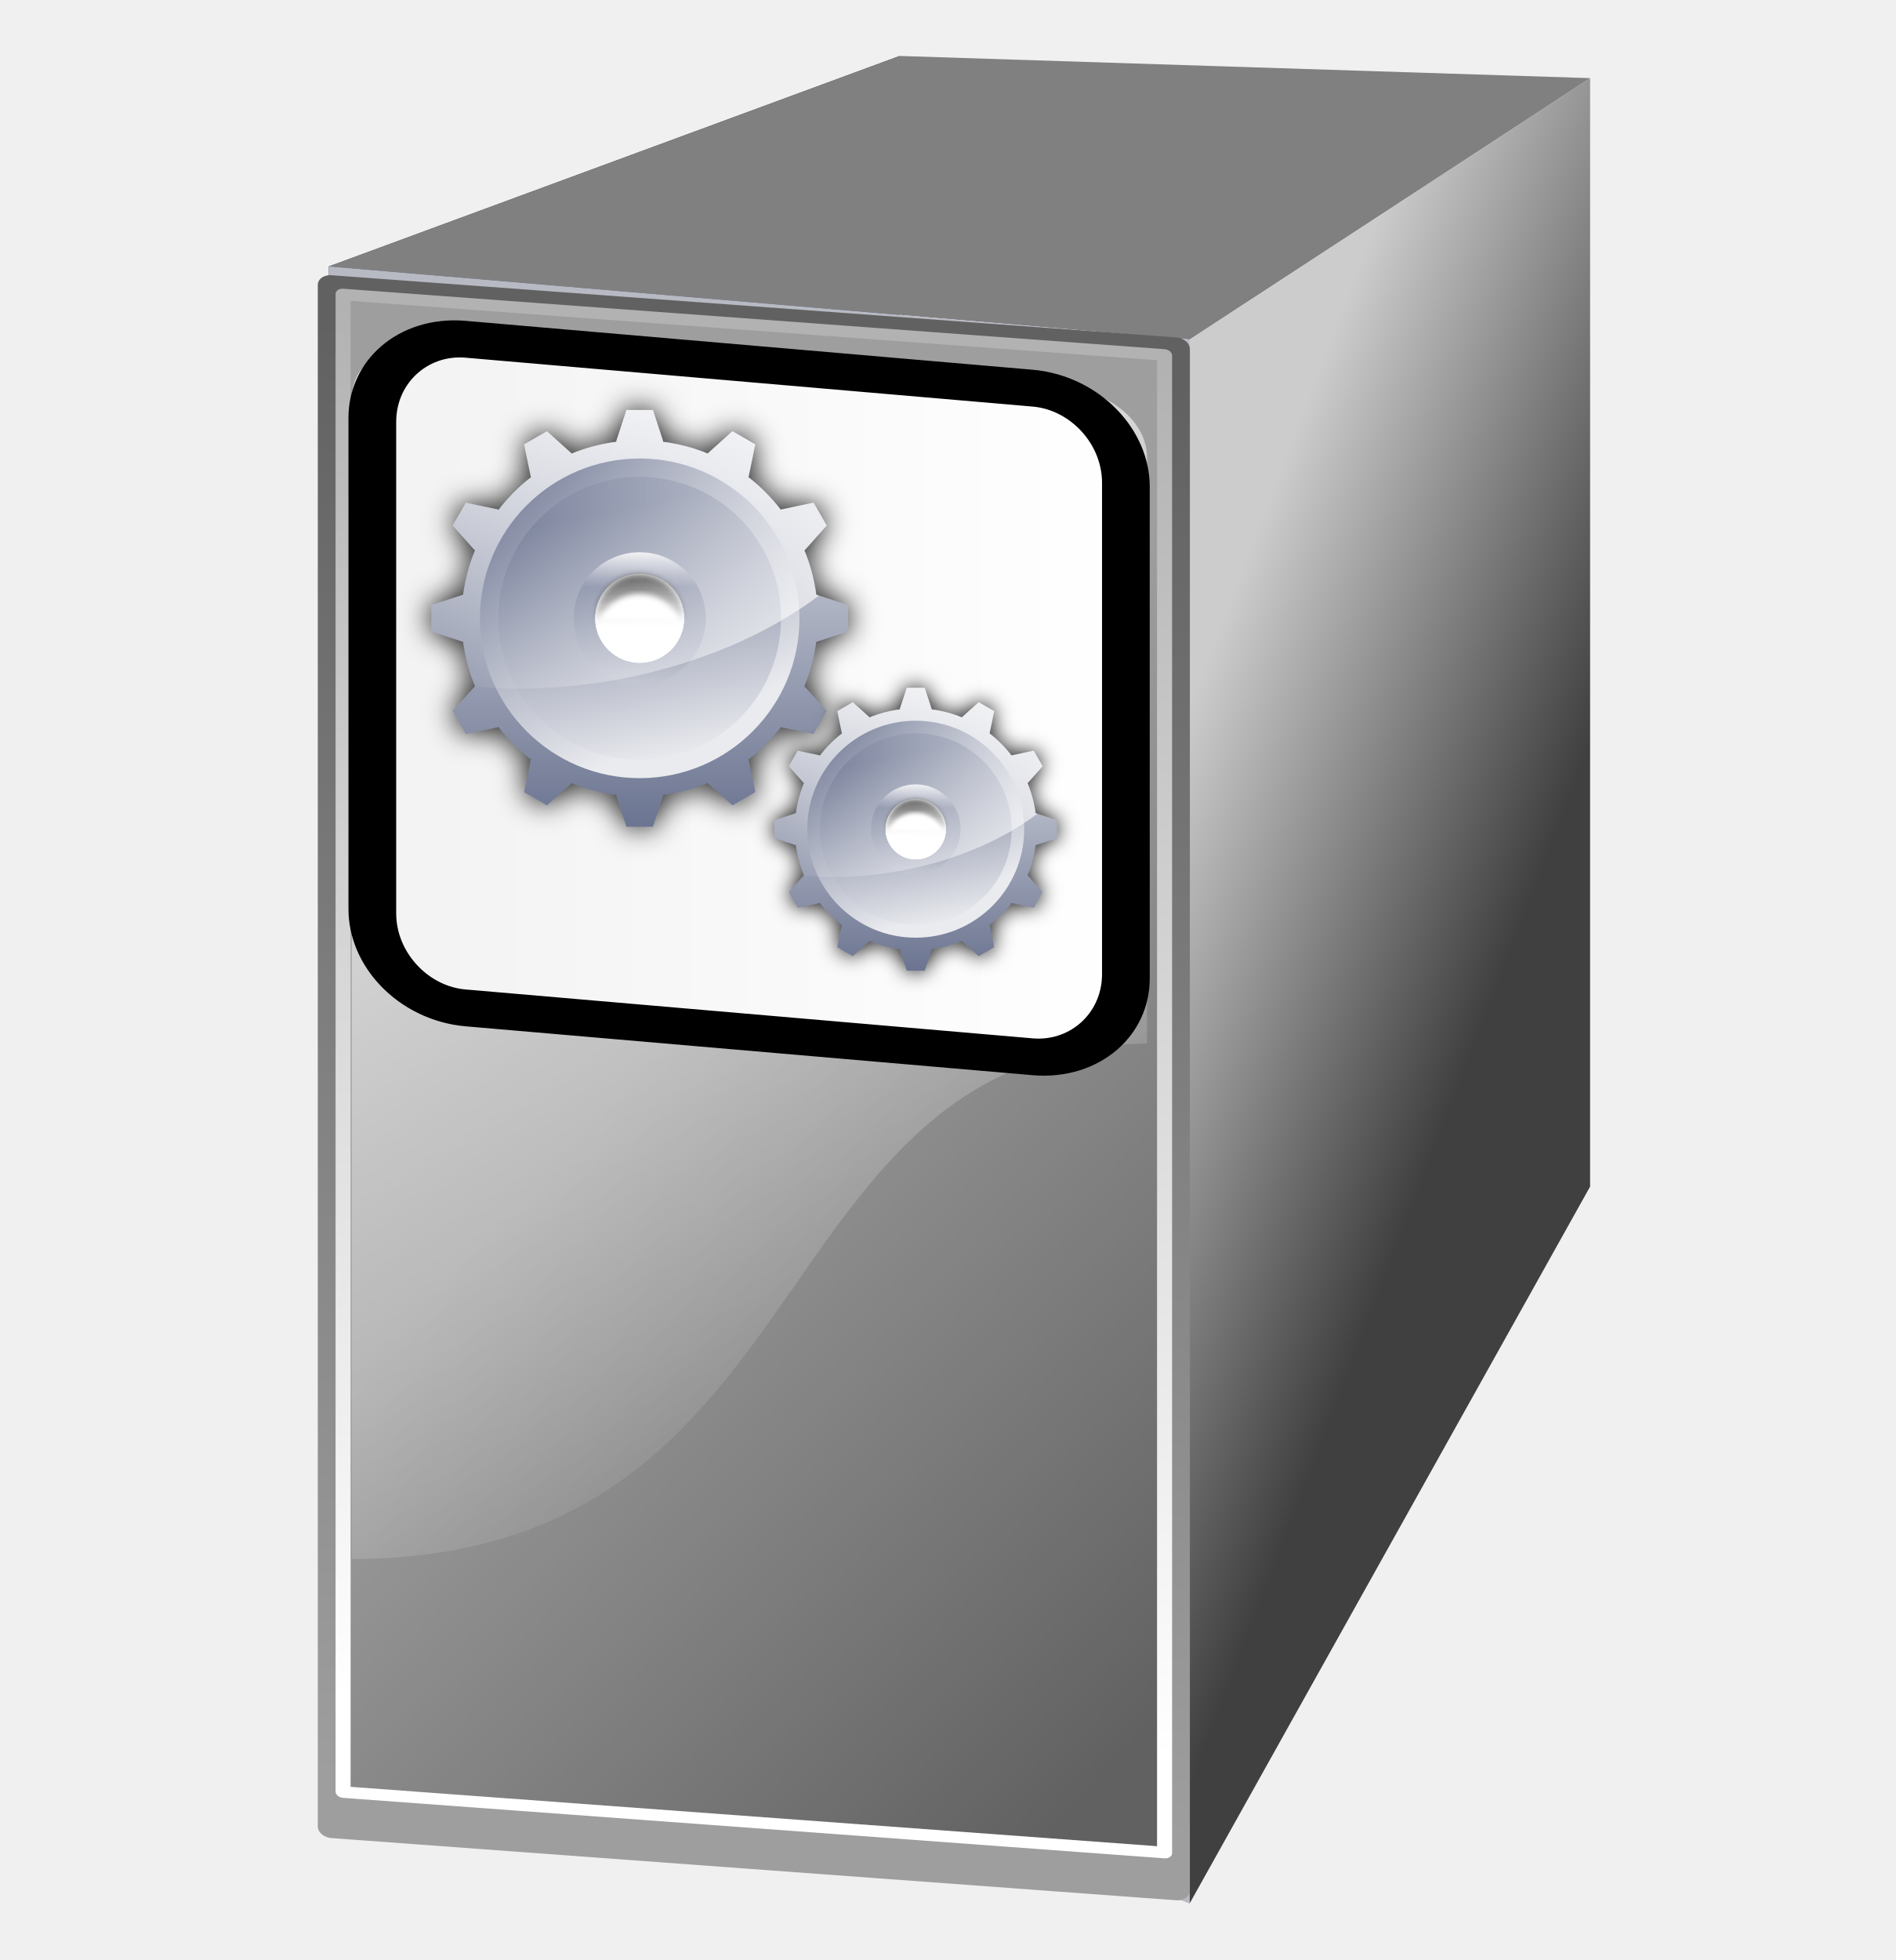
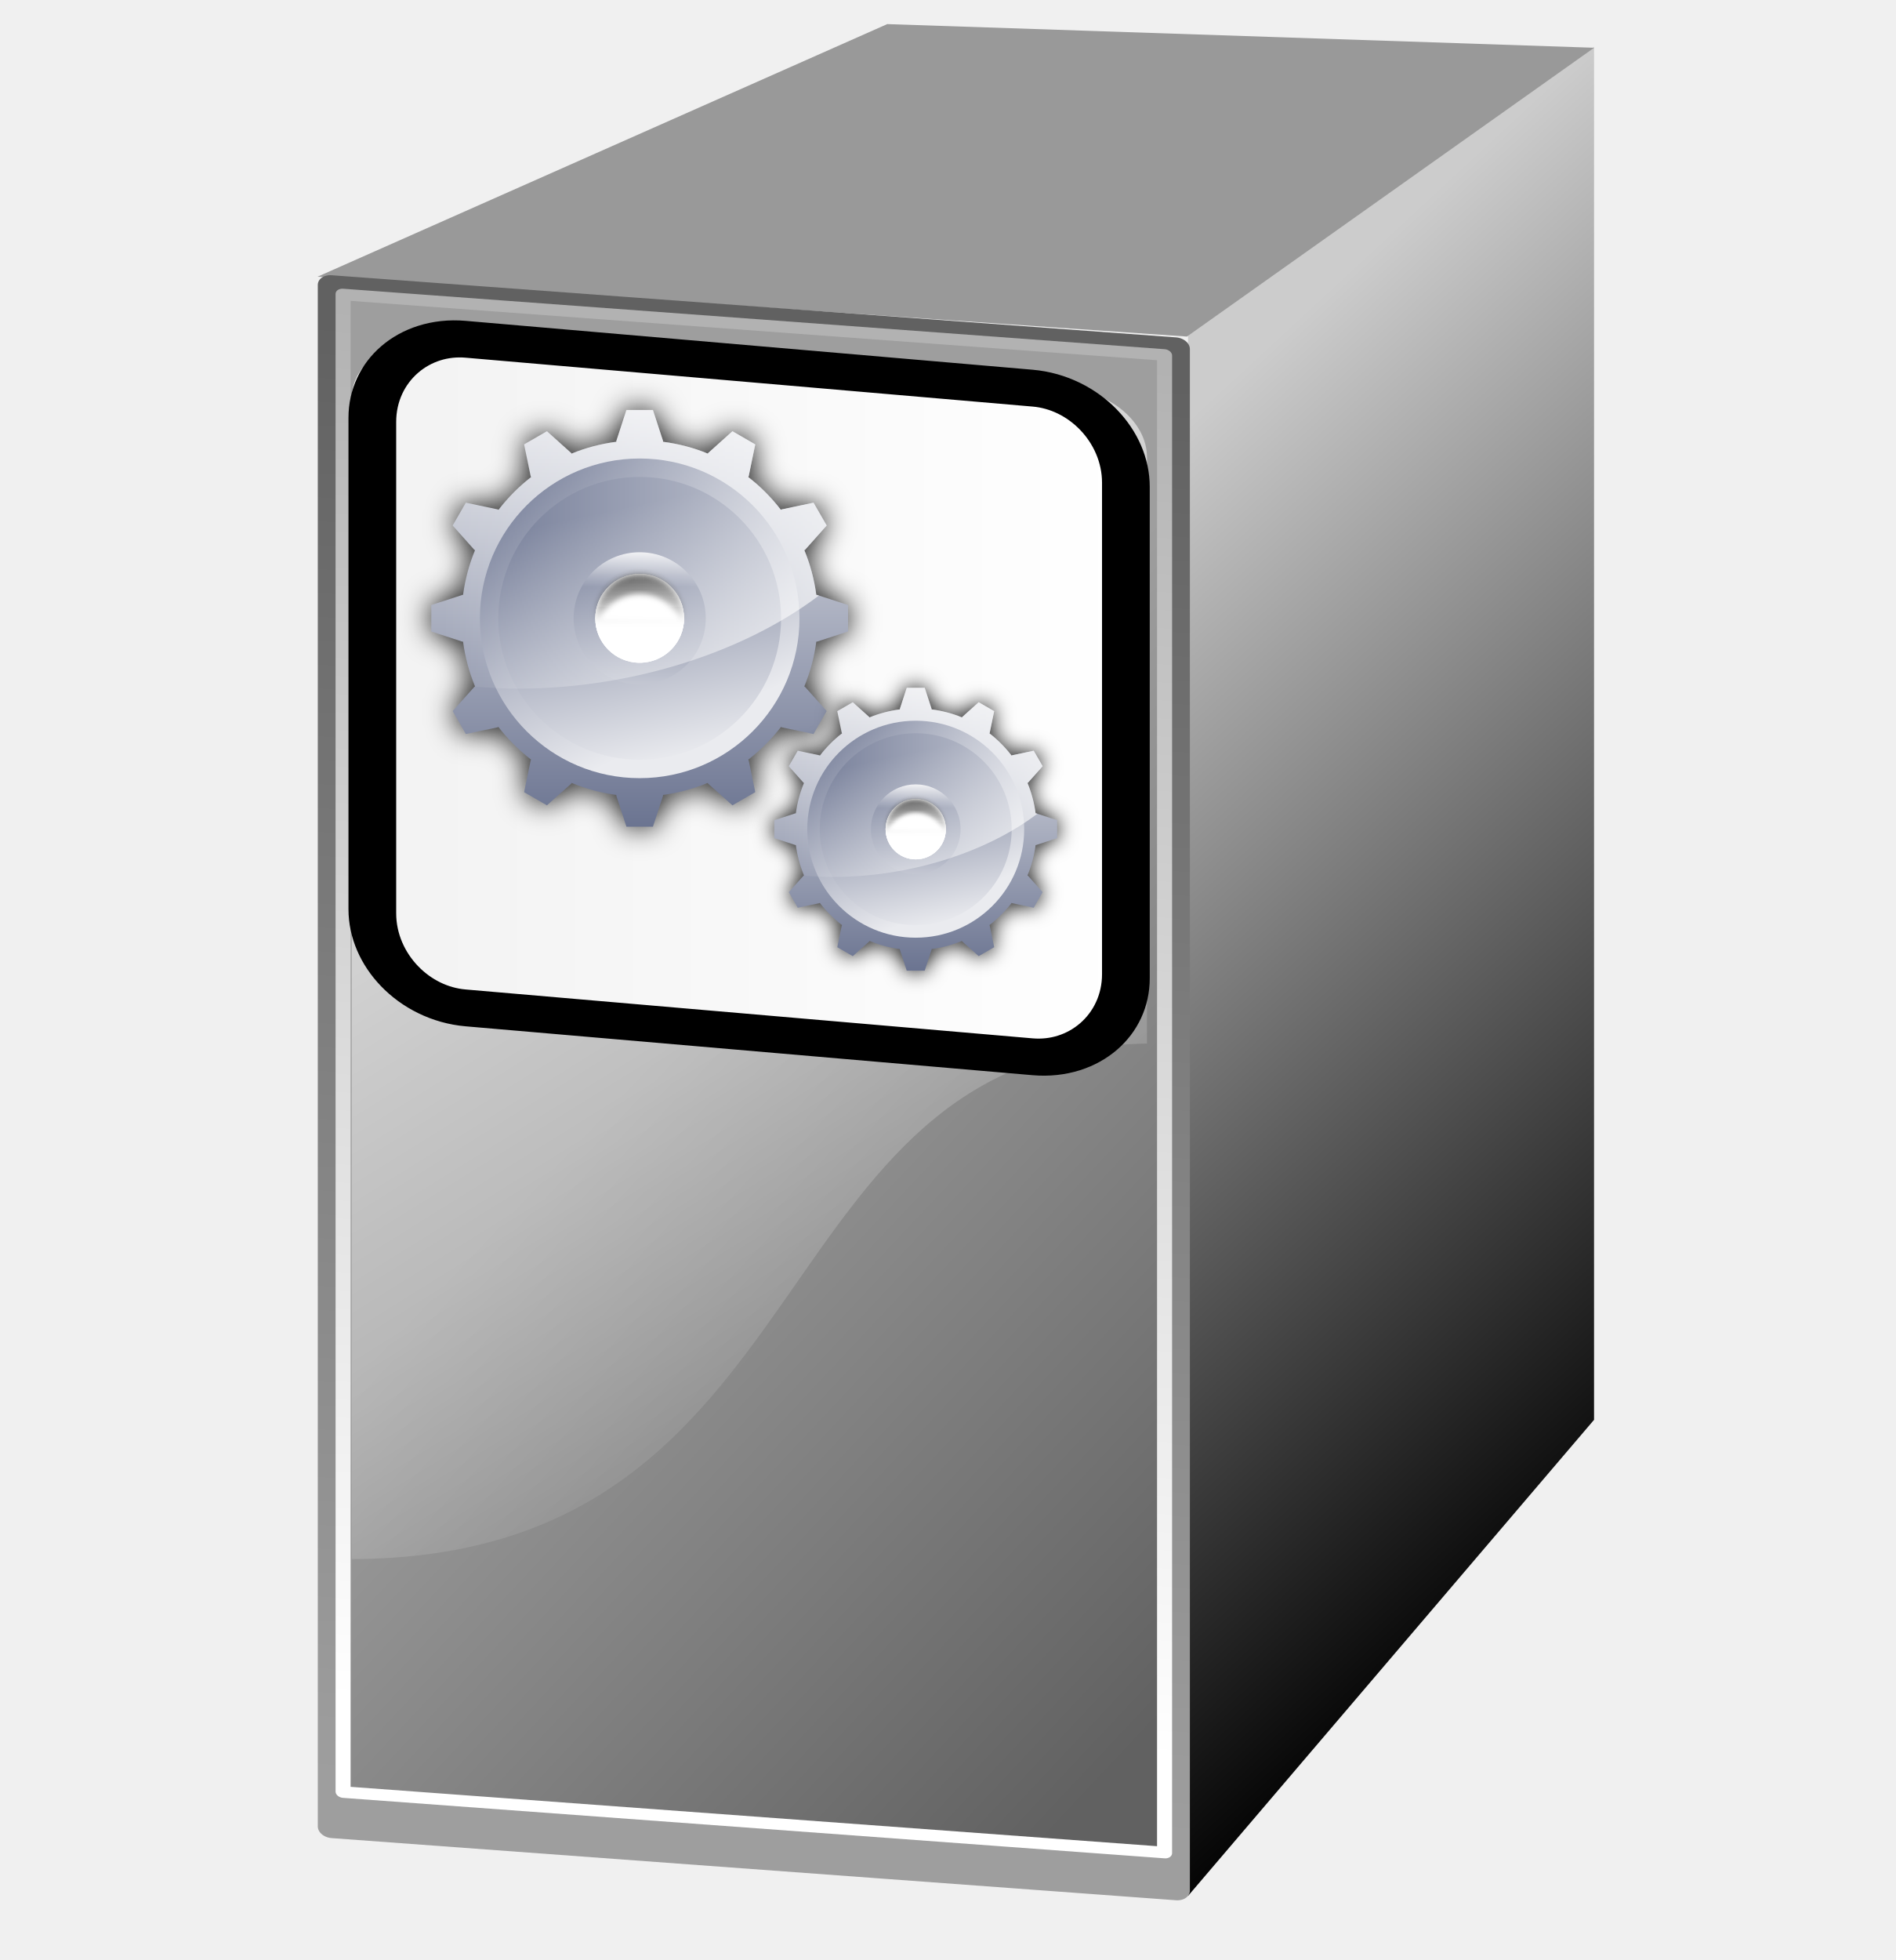
<svg xmlns="http://www.w3.org/2000/svg" xmlns:xlink="http://www.w3.org/1999/xlink" width="119" height="123" viewBox="0.023 -0.342 119 123" overflow="visible" enable-background="new 0.023 -0.342 119 123" xml:space="preserve" id="svg1" version="1.1">
  <defs id="defs168">
-     <linearGradient id="linearGradient4372">
-       <stop style="stop-color:#404040;stop-opacity:1" offset="0" id="stop4374" />
-       <stop style="stop-color:#cccccc;stop-opacity:1" offset="1" id="stop4376" />
-     </linearGradient>
    <linearGradient id="linearGradient2049">
      <stop offset="0.034" style="stop-color:#00ff00;stop-opacity:1;" id="stop2050" />
      <stop offset="1" style="stop-color:#009700;stop-opacity:1;" id="stop2051" />
    </linearGradient>
    <linearGradient id="linearGradient2020">
      <stop offset="0" style="stop-color:#9e9e9e;stop-opacity:1;" id="stop2022" />
      <stop offset="1" style="stop-color:#616161;stop-opacity:1;" id="stop2021" />
    </linearGradient>
    <linearGradient id="linearGradient2017">
      <stop offset="0" style="stop-color:#9e9e9e;stop-opacity:1;" id="stop2019" />
      <stop offset="1" style="stop-color:#616161;stop-opacity:1;" id="stop2018" />
    </linearGradient>
    <linearGradient id="linearGradient2001">
      <stop offset="0.034" style="stop-color:#ffffff;stop-opacity:1;" id="stop2003" />
      <stop offset="1" style="stop-color:#878787;stop-opacity:1;" id="stop2002" />
    </linearGradient>
    <linearGradient id="linearGradient1987">
      <stop offset="0.034" style="stop-color:#ffffff;stop-opacity:1;" id="stop1989" />
      <stop offset="1" style="stop-color:#b2b2b2;stop-opacity:1;" id="stop1988" />
    </linearGradient>
    <linearGradient id="linearGradient1939">
      <stop offset="0" style="stop-color:#ffffff;stop-opacity:1;" id="stop1941" />
      <stop offset="1" style="stop-color:#cfcfcf;stop-opacity:1;" id="stop1940" />
    </linearGradient>
    <linearGradient id="linearGradient1925">
      <stop offset="0" style="stop-color:#ffffff;stop-opacity:1;" id="stop1927" />
      <stop offset="1" style="stop-color:#ffffff;stop-opacity:0;" id="stop1926" />
    </linearGradient>
    <linearGradient id="linearGradient1910">
      <stop offset="0.034" style="stop-color:#ffffff;stop-opacity:1;" id="stop1912" />
      <stop offset="1" style="stop-color:#b2b2b2;stop-opacity:1;" id="stop1911" />
    </linearGradient>
    <linearGradient id="linearGradient1902">
      <stop offset="0" style="stop-color:#9e9e9e;stop-opacity:1;" id="stop1904" />
      <stop offset="1" style="stop-color:#616161;stop-opacity:1;" id="stop1903" />
    </linearGradient>
    <linearGradient id="linearGradient1895">
      <stop offset="0" style="stop-color:#cccccc;stop-opacity:1;" id="stop1897" />
      <stop offset="1" style="stop-color:#616161;stop-opacity:1;" id="stop1896" />
    </linearGradient>
    <linearGradient xlink:href="#linearGradient1902" id="linearGradient1894" gradientTransform="matrix(0.6573817,0,0,1.528169,-53.63161,0.7939598)" x1="167.027" y1="72.893" x2="167.027" y2="7.541" gradientUnits="userSpaceOnUse" />
    <linearGradient xlink:href="#linearGradient1902" id="linearGradient1901" gradientTransform="matrix(0.6573817,0,0,1.528169,-52.12873,4.356708)" x1="131.02" y1="69.246" x2="131.02" y2="6.213" gradientUnits="userSpaceOnUse" />
    <linearGradient xlink:href="#linearGradient1925" id="linearGradient1924" gradientTransform="scale(0.73936,1.352522)" x1="108.457" y1="33.613" x2="134.875" y2="60.464" gradientUnits="userSpaceOnUse" />
    <linearGradient xlink:href="#linearGradient1902" id="linearGradient1928" gradientUnits="userSpaceOnUse" gradientTransform="matrix(0.6837371,0,0,1.587269,-58.22978,3.466209)" x1="151.293" y1="29.794" x2="174.058" y2="65.576" />
    <linearGradient xlink:href="#linearGradient1910" id="linearGradient1929" gradientUnits="userSpaceOnUse" gradientTransform="matrix(0.6675532,0,0,1.562217,-54.00035,4.740301)" x1="147.334" y1="66.202" x2="147.334" y2="5.227" />
    <linearGradient xlink:href="#linearGradient1939" id="linearGradient1977" gradientUnits="userSpaceOnUse" gradientTransform="matrix(1.718143,0,0,0.23394,1.496018,65.51328)" x1="47.611" y1="20.174" x2="56.111" y2="53.457" />
    <linearGradient xlink:href="#linearGradient1902" id="linearGradient1978" gradientUnits="userSpaceOnUse" gradientTransform="matrix(1.587228,0,0,0.212498,1.496018,66.29516)" x1="59.365" y1="40.895" x2="59.437" y2="19.193" />
    <linearGradient xlink:href="#linearGradient1939" id="linearGradient1980" gradientUnits="userSpaceOnUse" gradientTransform="matrix(1.718143,0,0,0.240258,1.496018,63.59053)" x1="47.611" y1="20.174" x2="56.111" y2="53.457" />
    <linearGradient xlink:href="#linearGradient1902" id="linearGradient1981" gradientUnits="userSpaceOnUse" gradientTransform="matrix(1.587228,0,0,0.218238,1.496018,64.39353)" x1="59.365" y1="40.895" x2="59.437" y2="19.193" />
    <linearGradient xlink:href="#linearGradient1925" id="linearGradient2058" gradientTransform="matrix(0.684984,0.06570631,0,1.368438,-50.52969,-1.032389)" x1="106.479" y1="3.351" x2="134.771" y2="65.581" gradientUnits="userSpaceOnUse" />
-     <linearGradient xlink:href="#linearGradient4372" id="linearGradient4378" x1="88.411" y1="50.451" x2="67.905" y2="43.225" gradientUnits="userSpaceOnUse" gradientTransform="matrix(1.091833,-0.00516521,0,1.037986,-0.0898534,-5.483419)" />
    <filter id="filter3525">
      <feGaussianBlur stdDeviation="3.109" id="feGaussianBlur3527" />
    </filter>
    <linearGradient xlink:href="#linearGradient3299" id="linearGradient3056" gradientUnits="userSpaceOnUse" gradientTransform="translate(3.6221094e-4,0)" x1="327.143" y1="571.291" x2="327.143" y2="481.291" />
    <linearGradient id="linearGradient3299">
      <stop style="stop-color:#6a7390;stop-opacity:1" offset="0" id="stop3301" />
      <stop style="stop-color:#eaebef;stop-opacity:1" offset="1" id="stop3303" />
    </linearGradient>
    <linearGradient xlink:href="#linearGradient3299" id="linearGradient3058" gradientUnits="userSpaceOnUse" x1="236.147" y1="509.089" x2="256.25" y2="553.192" />
    <linearGradient xlink:href="#linearGradient3299" id="linearGradient3060" gradientUnits="userSpaceOnUse" x1="251.463" y1="510.37" x2="261.675" y2="558.3" />
    <linearGradient xlink:href="#linearGradient3299" id="linearGradient3062" gradientUnits="userSpaceOnUse" x1="170.42" y1="513.324" x2="170.42" y2="577.069" />
    <linearGradient xlink:href="#linearGradient1925" id="linearGradient3064" gradientUnits="userSpaceOnUse" x1="170.42" y1="501.719" x2="170.42" y2="518.362" />
    <linearGradient xlink:href="#linearGradient3812" id="linearGradient3066" gradientUnits="userSpaceOnUse" x1="377.502" y1="507.221" x2="377.502" y2="534.162" />
    <linearGradient id="linearGradient3812">
      <stop style="stop-color:#2e2e2e;stop-opacity:1" offset="0" id="stop3814" />
      <stop style="stop-color:#000000;stop-opacity:0" offset="1" id="stop3816" />
    </linearGradient>
    <filter id="filter3808">
      <feGaussianBlur stdDeviation="1.887" id="feGaussianBlur3810" />
    </filter>
    <linearGradient xlink:href="#linearGradient1925" id="linearGradient3068" gradientUnits="userSpaceOnUse" x1="454.527" y1="481.291" x2="330.004" y2="481.291" />
    <linearGradient xlink:href="#linearGradient1925" id="linearGradient3078" gradientUnits="userSpaceOnUse" x1="170.42" y1="501.719" x2="170.42" y2="518.362" />
    <linearGradient xlink:href="#linearGradient1925" id="linearGradient3082" gradientUnits="userSpaceOnUse" x1="454.527" y1="481.291" x2="330.004" y2="481.291" />
    <linearGradient xlink:href="#linearGradient3299" id="linearGradient5316" gradientUnits="userSpaceOnUse" gradientTransform="translate(3.6221094e-4,0)" x1="327.143" y1="571.291" x2="327.143" y2="481.291" />
    <linearGradient xlink:href="#linearGradient3299" id="linearGradient5318" gradientUnits="userSpaceOnUse" x1="236.147" y1="509.089" x2="256.25" y2="553.192" />
    <linearGradient xlink:href="#linearGradient3299" id="linearGradient5320" gradientUnits="userSpaceOnUse" x1="251.463" y1="510.37" x2="261.675" y2="558.3" />
    <linearGradient xlink:href="#linearGradient3299" id="linearGradient5322" gradientUnits="userSpaceOnUse" x1="170.42" y1="513.324" x2="170.42" y2="577.069" />
    <linearGradient xlink:href="#linearGradient3812" id="linearGradient5324" gradientUnits="userSpaceOnUse" x1="377.502" y1="507.221" x2="377.502" y2="534.162" />
    <linearGradient xlink:href="#linearGradient5180" id="linearGradient5186" x1="-49.75" y1="30.93" x2="-25.413" y2="30.93" gradientUnits="userSpaceOnUse" gradientTransform="matrix(1.586668,0,0,1.951613,104.7542,-26.51623)" />
    <linearGradient id="linearGradient5180">
      <stop style="stop-color:#f2f2f2;stop-opacity:1" offset="0" id="stop5182" />
      <stop style="stop-color:#ffffff;stop-opacity:1" offset="1" id="stop5184" />
    </linearGradient>
+     <linearGradient xlink:href="#linearGradient4335" id="linearGradient4341" x1="96.967" y1="120.001" x2="78.129" y2="31.376" gradientUnits="userSpaceOnUse" gradientTransform="matrix(0.9949165,-0.7983074,0,1.025204,0.05930548,49.8722)" />
+     <linearGradient id="linearGradient4335">
+       <stop style="stop-color:#000000;stop-opacity:1;" offset="0" id="stop4337" />
+       <stop style="stop-color:#cccccc;stop-opacity:1" offset="1" id="stop4339" />
+     </linearGradient>
  </defs>
  <g id="g4345" transform="matrix(1.237773,0,0,0.9495257,-8.459734,6.538947)">
    <g id="g4456" transform="translate(1.758623,-2.10632)">
      <g id="g4293" transform="matrix(0.8079024,0,0,1.053157,6.834639,-6.88654)">
        <g transform="matrix(1,0.09592386,0,1,0,-4.155788)" id="g4315">
-           <g style="opacity:1;fill:#000000;fill-opacity:1;stroke-width:1.402;stroke-linecap:round;stroke-miterlimit:4;stroke-dasharray:none" id="g4286">
-             <path points="72.522,118.302 97.659,70.906 54.314,65.087 18.483,102.634 " d="M 18.483,102.634 72.522,118.302 97.659,70.906 54.314,65.087 Z" style="fill:#afafde;fill-rule:evenodd;stroke:none;stroke-width:1px;stroke-linecap:butt;stroke-linejoin:round;stroke-opacity:1" id="path4296" />
-             <path points="18.483,102.634 54.314,65.087 54.314,4.116 18.483,20.761 " d="m 18.483,20.761 0,81.873 35.831,-37.547 0,-60.971 z" style="fill:#353564;fill-rule:evenodd;stroke:none;stroke-width:1px;stroke-linecap:butt;stroke-linejoin:round;stroke-opacity:1" id="path4288" />
-             <path points="97.659,1.35 97.659,70.906 54.314,65.087 54.314,4.116 " d="m 54.314,4.116 43.346,-2.766 0,69.556 -43.346,-5.818 z" style="fill:#e9e9ff;fill-rule:evenodd;stroke:none;stroke-width:1px;stroke-linecap:butt;stroke-linejoin:round;stroke-opacity:1" id="path4298" />
-             <path points="72.522,20.164 97.659,1.35 54.314,4.116 18.483,20.761 " d="M 18.483,20.761 72.522,20.164 97.659,1.35 54.314,4.116 Z" style="fill:#808080;fill-rule:evenodd;stroke:none;stroke-width:1px;stroke-linecap:butt;stroke-linejoin:round;stroke-opacity:1" id="path4290" />
-             <path points="72.522,118.302 97.659,70.906 97.659,1.35 72.522,20.164 " d="m 72.522,20.164 0,98.138 25.137,-47.397 0,-69.556 z" style="fill:url(#linearGradient4378);fill-opacity:1;fill-rule:evenodd;stroke:none;stroke-width:1px;stroke-linecap:butt;stroke-linejoin:round;stroke-opacity:1" id="path4294" />
-             <path points="72.522,20.164 72.522,118.302 18.483,102.634 18.483,20.761 " d="m 18.483,20.761 54.04,-0.597 0,98.138 -54.04,-15.668 z" style="opacity:1;fill:#b8bac3;fill-opacity:1" id="path4292" />
-           </g>
+           <path style="opacity:1;fill:url(#linearGradient4341);fill-opacity:1;fill-rule:evenodd;stroke:#070707;stroke-width:1.012;stroke-linejoin:round;stroke-miterlimit:4;stroke-dasharray:none;stroke-dashoffset:0;stroke-opacity:0" d="m 72.42,19.813 25.487,-20.45 0,86.16 -25.487,32.325 z" id="rect4333" />
+           <path style="opacity:1;fill:#999999;fill-opacity:1;fill-rule:evenodd;stroke:#070707;stroke-width:1;stroke-linejoin:round;stroke-miterlimit:4;stroke-dasharray:none;stroke-dashoffset:0;stroke-opacity:0" d="M 53.541,2.19 97.911,-0.581 72.353,19.994 17.779,21.473 Z" id="rect4346" />
        </g>
      </g>
      <rect transform="matrix(0.9954308,0.09548557,0,1,0,0)" style="fill:url(#linearGradient1894);fill-opacity:1;stroke:url(#linearGradient1901);stroke-width:1.405;stroke-linecap:round;stroke-linejoin:round;stroke-miterlimit:4;stroke-dasharray:none;stroke-dashoffset:0;stroke-opacity:1" id="rect1269" width="43.024" height="101.886" x="22.011" y="11.651" ry="0" rx="0" />
      <rect transform="matrix(0.9954308,0.09548557,0,1,0,0)" style="fill:url(#linearGradient1928);fill-opacity:1;stroke:url(#linearGradient1929);stroke-width:0.766;stroke-linecap:round;stroke-linejoin:round;stroke-miterlimit:4;stroke-dashoffset:0;stroke-opacity:1" id="rect1905" width="41.851" height="98.975" x="22.597" y="12.167" ry="0" rx="0" />
      <path style="fill:url(#linearGradient2058);fill-opacity:1;fill-rule:evenodd;stroke:none;stroke-width:0.25pt;stroke-linecap:butt;stroke-linejoin:miter;stroke-opacity:1" d="m 27.106,17.428 c -2.316,-0.222 -4.175,1.458 -4.175,3.775 l 0,76.697 C 47.274,97.832 43.363,64.278 63.261,63.828 l 0,-38.757 c 0,-2.316 -1.859,-4.354 -4.175,-4.576 L 27.106,17.428 Z" id="path2052" />
    </g>
    <rect style="opacity:1;fill:url(#linearGradient5186);fill-opacity:1;stroke:#000000;stroke-width:2.435;stroke-miterlimit:4;stroke-dasharray:none;stroke-opacity:1" id="rect5162" width="38.456" height="44.19" x="25.897" y="11.753" ry="5.855" rx="4.76" transform="matrix(0.9937476,0.1116498,0,1,0,0)" />
    <g id="g3388" transform="matrix(0.2375839,0,0,0.3097073,-49.09885,-129.3429)">
      <g id="g3313">
        <path style="fill:#000000;fill-opacity:1;stroke:none;filter:url(#filter3525)" d="m 369.219,481.719 -2.156,6.594 0,0.188 c -3.345,0.438 -6.549,1.281 -9.562,2.531 l -0.062,-0.125 -5.188,-4.656 -4.875,2.812 1.406,6.812 0.094,0.156 c -2.622,2.017 -4.951,4.379 -6.969,7 l -0.156,-0.094 -6.812,-1.438 -2.812,4.875 4.625,5.188 0.156,0.062 c -1.249,3.01 -2.123,6.222 -2.562,9.562 l -0.156,0 -6.625,2.156 0,5.656 6.625,2.156 0.156,0 c 0.438,3.347 1.312,6.548 2.562,9.562 l -0.156,0.094 -4.625,5.156 2.812,4.906 6.812,-1.438 0.125,-0.094 c 2.021,2.627 4.373,4.979 7,7 l -0.094,0.156 -1.406,6.781 4.875,2.812 5.188,-4.625 0.094,-0.156 c 3.007,1.245 6.195,2.125 9.531,2.562 l 0,0.188 2.156,6.594 5.656,0 2.156,-6.594 0,-0.188 c 3.336,-0.437 6.525,-1.318 9.531,-2.562 l 0.094,0.156 5.188,4.625 4.875,-2.812 -1.406,-6.781 -0.094,-0.156 c 2.627,-2.021 4.979,-4.373 7,-7 l 0.125,0.094 6.812,1.438 2.812,-4.906 -4.625,-5.156 -0.156,-0.094 c 1.251,-3.015 2.124,-6.216 2.562,-9.562 l 0.156,0 6.625,-2.156 0,-5.656 -6.625,-2.156 -0.156,0 c -0.439,-3.34 -1.314,-6.553 -2.562,-9.562 l 0.156,-0.062 4.625,-5.188 -2.812,-4.875 -6.812,1.438 -0.156,0.094 c -2.018,-2.621 -4.347,-4.983 -6.969,-7 l 0.094,-0.156 1.406,-6.812 -4.875,-2.812 -5.188,4.656 -0.062,0.125 c -3.014,-1.25 -6.217,-2.093 -9.562,-2.531 l 0,-0.188 -2.156,-6.594 -5.656,0 z m 2.844,10.719 c 18.63,10e-6 33.75,15.12 33.75,33.75 1e-5,18.63 -15.12,33.75 -33.75,33.75 -18.63,-2e-5 -33.75,-15.12 -33.75,-33.75 0,-18.63 15.12,-33.75 33.75,-33.75 z" id="path3495" />
        <path id="path2479" d="m 369.219,481.719 -2.156,6.594 0,0.188 c -3.345,0.438 -6.549,1.281 -9.562,2.531 l -0.062,-0.125 -5.188,-4.656 -4.875,2.812 1.406,6.812 0.094,0.156 c -2.622,2.017 -4.951,4.379 -6.969,7 l -0.156,-0.094 -6.812,-1.438 -2.812,4.875 4.625,5.188 0.156,0.062 c -1.249,3.01 -2.123,6.222 -2.562,9.562 l -0.156,0 -6.625,2.156 0,5.656 6.625,2.156 0.156,0 c 0.438,3.347 1.312,6.548 2.562,9.562 l -0.156,0.094 -4.625,5.156 2.812,4.906 6.812,-1.438 0.125,-0.094 c 2.021,2.627 4.373,4.979 7,7 l -0.094,0.156 -1.406,6.781 4.875,2.812 5.188,-4.625 0.094,-0.156 c 3.007,1.245 6.195,2.125 9.531,2.562 l 0,0.188 2.156,6.594 5.656,0 2.156,-6.594 0,-0.188 c 3.336,-0.437 6.525,-1.318 9.531,-2.562 l 0.094,0.156 5.188,4.625 4.875,-2.812 -1.406,-6.781 -0.094,-0.156 c 2.627,-2.021 4.979,-4.373 7,-7 l 0.125,0.094 6.812,1.438 2.812,-4.906 -4.625,-5.156 -0.156,-0.094 c 1.251,-3.015 2.124,-6.216 2.562,-9.562 l 0.156,0 6.625,-2.156 0,-5.656 -6.625,-2.156 -0.156,0 c -0.439,-3.34 -1.314,-6.553 -2.562,-9.562 l 0.156,-0.062 4.625,-5.188 -2.812,-4.875 -6.812,1.438 -0.156,0.094 c -2.018,-2.621 -4.347,-4.983 -6.969,-7 l 0.094,-0.156 1.406,-6.812 -4.875,-2.812 -5.188,4.656 -0.062,0.125 c -3.014,-1.25 -6.217,-2.093 -9.562,-2.531 l 0,-0.188 -2.156,-6.594 -5.656,0 z m 2.844,10.719 c 18.63,10e-6 33.75,15.12 33.75,33.75 1e-5,18.63 -15.12,33.75 -33.75,33.75 -18.63,-2e-5 -33.75,-15.12 -33.75,-33.75 0,-18.63 15.12,-33.75 33.75,-33.75 z" style="fill:url(#linearGradient5316);fill-opacity:1;stroke:none" />
        <circle r="26.964" cy="531.112" cx="256.25" style="fill:url(#linearGradient5318);fill-opacity:1;stroke:none" id="path3331" transform="matrix(1.264901,0,0,1.264901,47.91644,-145.6231)" />
        <circle r="26.964" cy="531.112" cx="256.25" transform="matrix(1.119205,0,0,1.119205,85.25088,-68.24248)" id="path3267" style="fill:url(#linearGradient5320);fill-opacity:1;stroke:none" />
        <g id="g3627">
          <circle r="26.964" cy="531.112" cx="256.25" style="fill:url(#linearGradient5322);fill-opacity:1;stroke:none" id="path3281" transform="matrix(0.5231788,0,0,0.5231788,237.9827,248.3145)" />
          <circle r="26.964" cy="531.112" cx="256.25" transform="matrix(0.5231788,0,0,0.5231788,237.9827,248.3145)" id="path3557" style="fill:url(#linearGradient3064);fill-opacity:1;stroke:none" />
        </g>
        <circle r="26.964" cy="531.112" cx="256.25" style="fill:#ffffff;fill-opacity:1;stroke:none" id="path3279" transform="matrix(0.3512979,0,0,0.3512979,282.0272,339.6025)" />
        <circle r="26.964" cy="531.112" cx="256.25" transform="matrix(0.3512979,0,0,0.3512979,282.0272,339.6025)" id="path3631" style="fill:#ffffff;fill-opacity:1;stroke:none" />
        <circle r="26.964" cy="531.112" cx="256.25" style="fill:#ffffff;fill-opacity:1;stroke:none" id="path3652" transform="matrix(0.3512979,0,0,0.3512979,282.0272,339.6025)" />
        <g id="g3827" transform="translate(87.5,0)">
          <path id="path3802" d="m 283.214,531.112 c 0,14.884 -12.08,26.964 -26.964,26.964 -14.884,0 -26.964,-12.08 -26.964,-26.964 0,-14.884 12.08,-26.964 26.964,-26.964 14.884,0 26.964,12.08 26.964,26.964 z" style="fill:url(#linearGradient5324);fill-opacity:1;stroke:none;filter:url(#filter3808)" transform="matrix(0.3512979,0,0,0.3512979,194.5272,339.6025)" />
          <path id="path3820" d="m 231.316,520.835 c 4.043,-9.791 13.688,-16.687 24.934,-16.687 11.645,0 21.573,7.394 25.343,17.74 l -50.277,-1.053 z" style="fill:#ffffff;fill-opacity:1;stroke:none;filter:url(#filter3808)" transform="matrix(0.3512979,0,0,0.3512979,194.5272,343.8882)" />
        </g>
        <path style="fill:url(#linearGradient3068);fill-opacity:1;stroke:none" d="m 369.219,481.719 -2.156,6.594 0,0.188 c -3.345,0.438 -6.549,1.281 -9.562,2.531 l -0.062,-0.125 -5.188,-4.656 -4.875,2.812 1.406,6.812 0.094,0.156 c -2.622,2.017 -4.951,4.379 -6.969,7 l -0.156,-0.094 -6.812,-1.438 -2.812,4.875 4.625,5.188 0.156,0.062 c -0.936,2.257 -1.666,4.64 -2.156,7.094 -0.163,0.818 -0.296,1.634 -0.406,2.469 l -0.156,0 -6.625,2.156 0,5.656 6.625,2.156 0.156,0 c 0.438,3.347 1.312,6.548 2.562,9.562 l -0.031,0.031 c 6.134,0.568 12.694,0.583 19.562,-0.031 21.132,-1.89 40.573,-9.317 53.875,-19.406 l -0.406,-0.125 -0.156,0 c -0.439,-3.34 -1.314,-6.553 -2.562,-9.562 l 0.156,-0.062 4.625,-5.188 -2.812,-4.875 -6.812,1.438 -0.156,0.094 c -2.018,-2.621 -4.347,-4.983 -6.969,-7 l 0.094,-0.156 1.406,-6.812 -4.875,-2.812 -5.188,4.656 -0.062,0.125 c -3.014,-1.25 -6.217,-2.093 -9.562,-2.531 l 0,-0.188 -2.156,-6.594 -5.656,0 z" id="path2443" />
      </g>
      <g transform="matrix(0.6787471,0,0,0.6787471,178.4447,214.0393)" id="g3344">
        <path id="path3346" d="m 369.219,481.719 -2.156,6.594 0,0.188 c -3.345,0.438 -6.549,1.281 -9.562,2.531 l -0.062,-0.125 -5.188,-4.656 -4.875,2.812 1.406,6.812 0.094,0.156 c -2.622,2.017 -4.951,4.379 -6.969,7 l -0.156,-0.094 -6.812,-1.438 -2.812,4.875 4.625,5.188 0.156,0.062 c -1.249,3.01 -2.123,6.222 -2.562,9.562 l -0.156,0 -6.625,2.156 0,5.656 6.625,2.156 0.156,0 c 0.438,3.347 1.312,6.548 2.562,9.562 l -0.156,0.094 -4.625,5.156 2.812,4.906 6.812,-1.438 0.125,-0.094 c 2.021,2.627 4.373,4.979 7,7 l -0.094,0.156 -1.406,6.781 4.875,2.812 5.188,-4.625 0.094,-0.156 c 3.007,1.245 6.195,2.125 9.531,2.562 l 0,0.188 2.156,6.594 5.656,0 2.156,-6.594 0,-0.188 c 3.336,-0.437 6.525,-1.318 9.531,-2.562 l 0.094,0.156 5.188,4.625 4.875,-2.812 -1.406,-6.781 -0.094,-0.156 c 2.627,-2.021 4.979,-4.373 7,-7 l 0.125,0.094 6.812,1.438 2.812,-4.906 -4.625,-5.156 -0.156,-0.094 c 1.251,-3.015 2.124,-6.216 2.562,-9.562 l 0.156,0 6.625,-2.156 0,-5.656 -6.625,-2.156 -0.156,0 c -0.439,-3.34 -1.314,-6.553 -2.562,-9.562 l 0.156,-0.062 4.625,-5.188 -2.812,-4.875 -6.812,1.438 -0.156,0.094 c -2.018,-2.621 -4.347,-4.983 -6.969,-7 l 0.094,-0.156 1.406,-6.812 -4.875,-2.812 -5.188,4.656 -0.062,0.125 c -3.014,-1.25 -6.217,-2.093 -9.562,-2.531 l 0,-0.188 -2.156,-6.594 -5.656,0 z m 2.844,10.719 c 18.63,10e-6 33.75,15.12 33.75,33.75 1e-5,18.63 -15.12,33.75 -33.75,33.75 -18.63,-2e-5 -33.75,-15.12 -33.75,-33.75 0,-18.63 15.12,-33.75 33.75,-33.75 z" style="fill:#000000;fill-opacity:1;stroke:none;filter:url(#filter3525)" />
        <path style="fill:url(#linearGradient3056);fill-opacity:1;stroke:none" d="m 369.219,481.719 -2.156,6.594 0,0.188 c -3.345,0.438 -6.549,1.281 -9.562,2.531 l -0.062,-0.125 -5.188,-4.656 -4.875,2.812 1.406,6.812 0.094,0.156 c -2.622,2.017 -4.951,4.379 -6.969,7 l -0.156,-0.094 -6.812,-1.438 -2.812,4.875 4.625,5.188 0.156,0.062 c -1.249,3.01 -2.123,6.222 -2.562,9.562 l -0.156,0 -6.625,2.156 0,5.656 6.625,2.156 0.156,0 c 0.438,3.347 1.312,6.548 2.562,9.562 l -0.156,0.094 -4.625,5.156 2.812,4.906 6.812,-1.438 0.125,-0.094 c 2.021,2.627 4.373,4.979 7,7 l -0.094,0.156 -1.406,6.781 4.875,2.812 5.188,-4.625 0.094,-0.156 c 3.007,1.245 6.195,2.125 9.531,2.562 l 0,0.188 2.156,6.594 5.656,0 2.156,-6.594 0,-0.188 c 3.336,-0.437 6.525,-1.318 9.531,-2.562 l 0.094,0.156 5.188,4.625 4.875,-2.812 -1.406,-6.781 -0.094,-0.156 c 2.627,-2.021 4.979,-4.373 7,-7 l 0.125,0.094 6.812,1.438 2.812,-4.906 -4.625,-5.156 -0.156,-0.094 c 1.251,-3.015 2.124,-6.216 2.562,-9.562 l 0.156,0 6.625,-2.156 0,-5.656 -6.625,-2.156 -0.156,0 c -0.439,-3.34 -1.314,-6.553 -2.562,-9.562 l 0.156,-0.062 4.625,-5.188 -2.812,-4.875 -6.812,1.438 -0.156,0.094 c -2.018,-2.621 -4.347,-4.983 -6.969,-7 l 0.094,-0.156 1.406,-6.812 -4.875,-2.812 -5.188,4.656 -0.062,0.125 c -3.014,-1.25 -6.217,-2.093 -9.562,-2.531 l 0,-0.188 -2.156,-6.594 -5.656,0 z m 2.844,10.719 c 18.63,10e-6 33.75,15.12 33.75,33.75 1e-5,18.63 -15.12,33.75 -33.75,33.75 -18.63,-2e-5 -33.75,-15.12 -33.75,-33.75 0,-18.63 15.12,-33.75 33.75,-33.75 z" id="path3348" />
        <circle r="26.964" cy="531.112" cx="256.25" transform="matrix(1.264901,0,0,1.264901,47.91644,-145.6231)" id="path3350" style="fill:url(#linearGradient3058);fill-opacity:1;stroke:none" />
        <circle r="26.964" cy="531.112" cx="256.25" style="fill:url(#linearGradient3060);fill-opacity:1;stroke:none" id="path3352" transform="matrix(1.119205,0,0,1.119205,85.25088,-68.24248)" />
        <g id="g3354">
          <circle r="26.964" cy="531.112" cx="256.25" transform="matrix(0.5231788,0,0,0.5231788,237.9827,248.3145)" id="path3356" style="fill:url(#linearGradient3062);fill-opacity:1;stroke:none" />
          <circle r="26.964" cy="531.112" cx="256.25" style="fill:url(#linearGradient3078);fill-opacity:1;stroke:none" id="path3358" transform="matrix(0.5231788,0,0,0.5231788,237.9827,248.3145)" />
        </g>
        <circle r="26.964" cy="531.112" cx="256.25" transform="matrix(0.3512979,0,0,0.3512979,282.0272,339.6025)" id="path3360" style="fill:#ffffff;fill-opacity:1;stroke:none" />
        <circle r="26.964" cy="531.112" cx="256.25" style="fill:#ffffff;fill-opacity:1;stroke:none" id="path3362" transform="matrix(0.3512979,0,0,0.3512979,282.0272,339.6025)" />
        <circle r="26.964" cy="531.112" cx="256.25" transform="matrix(0.3512979,0,0,0.3512979,282.0272,339.6025)" id="path3364" style="fill:#ffffff;fill-opacity:1;stroke:none" />
        <g transform="translate(87.5,0)" id="g3366">
          <path transform="matrix(0.3512979,0,0,0.3512979,194.5272,339.6025)" style="fill:url(#linearGradient3066);fill-opacity:1;stroke:none;filter:url(#filter3808)" d="m 283.214,531.112 c 0,14.884 -12.08,26.964 -26.964,26.964 -14.884,0 -26.964,-12.08 -26.964,-26.964 0,-14.884 12.08,-26.964 26.964,-26.964 14.884,0 26.964,12.08 26.964,26.964 z" id="path3368" />
          <path transform="matrix(0.3512979,0,0,0.3512979,194.5272,343.8882)" style="fill:#ffffff;fill-opacity:1;stroke:none;filter:url(#filter3808)" d="m 231.316,520.835 c 4.043,-9.791 13.688,-16.687 24.934,-16.687 11.645,0 21.573,7.394 25.343,17.74 l -50.277,-1.053 z" id="path3370" />
        </g>
        <path id="path3372" d="m 369.219,481.719 -2.156,6.594 0,0.188 c -3.345,0.438 -6.549,1.281 -9.562,2.531 l -0.062,-0.125 -5.188,-4.656 -4.875,2.812 1.406,6.812 0.094,0.156 c -2.622,2.017 -4.951,4.379 -6.969,7 l -0.156,-0.094 -6.812,-1.438 -2.812,4.875 4.625,5.188 0.156,0.062 c -0.936,2.257 -1.666,4.64 -2.156,7.094 -0.163,0.818 -0.296,1.634 -0.406,2.469 l -0.156,0 -6.625,2.156 0,5.656 6.625,2.156 0.156,0 c 0.438,3.347 1.312,6.548 2.562,9.562 l -0.031,0.031 c 6.134,0.568 12.694,0.583 19.562,-0.031 21.132,-1.89 40.573,-9.317 53.875,-19.406 l -0.406,-0.125 -0.156,0 c -0.439,-3.34 -1.314,-6.553 -2.562,-9.562 l 0.156,-0.062 4.625,-5.188 -2.812,-4.875 -6.812,1.438 -0.156,0.094 c -2.018,-2.621 -4.347,-4.983 -6.969,-7 l 0.094,-0.156 1.406,-6.812 -4.875,-2.812 -5.188,4.656 -0.062,0.125 c -3.014,-1.25 -6.217,-2.093 -9.562,-2.531 l 0,-0.188 -2.156,-6.594 -5.656,0 z" style="fill:url(#linearGradient3082);fill-opacity:1;stroke:none" />
      </g>
    </g>
  </g>
</svg>
